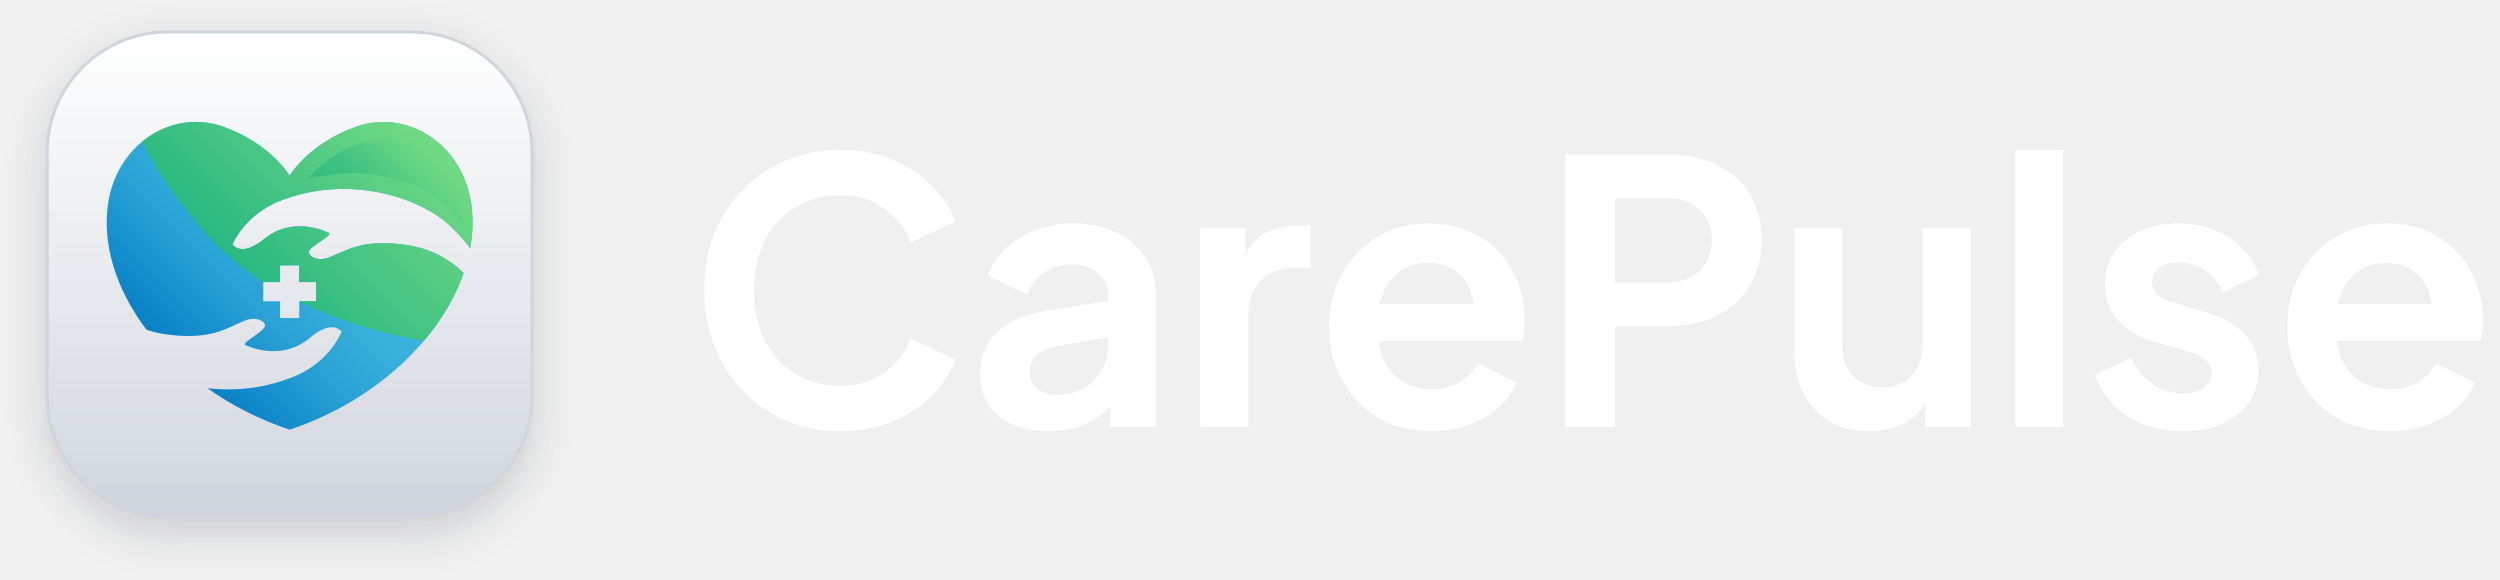
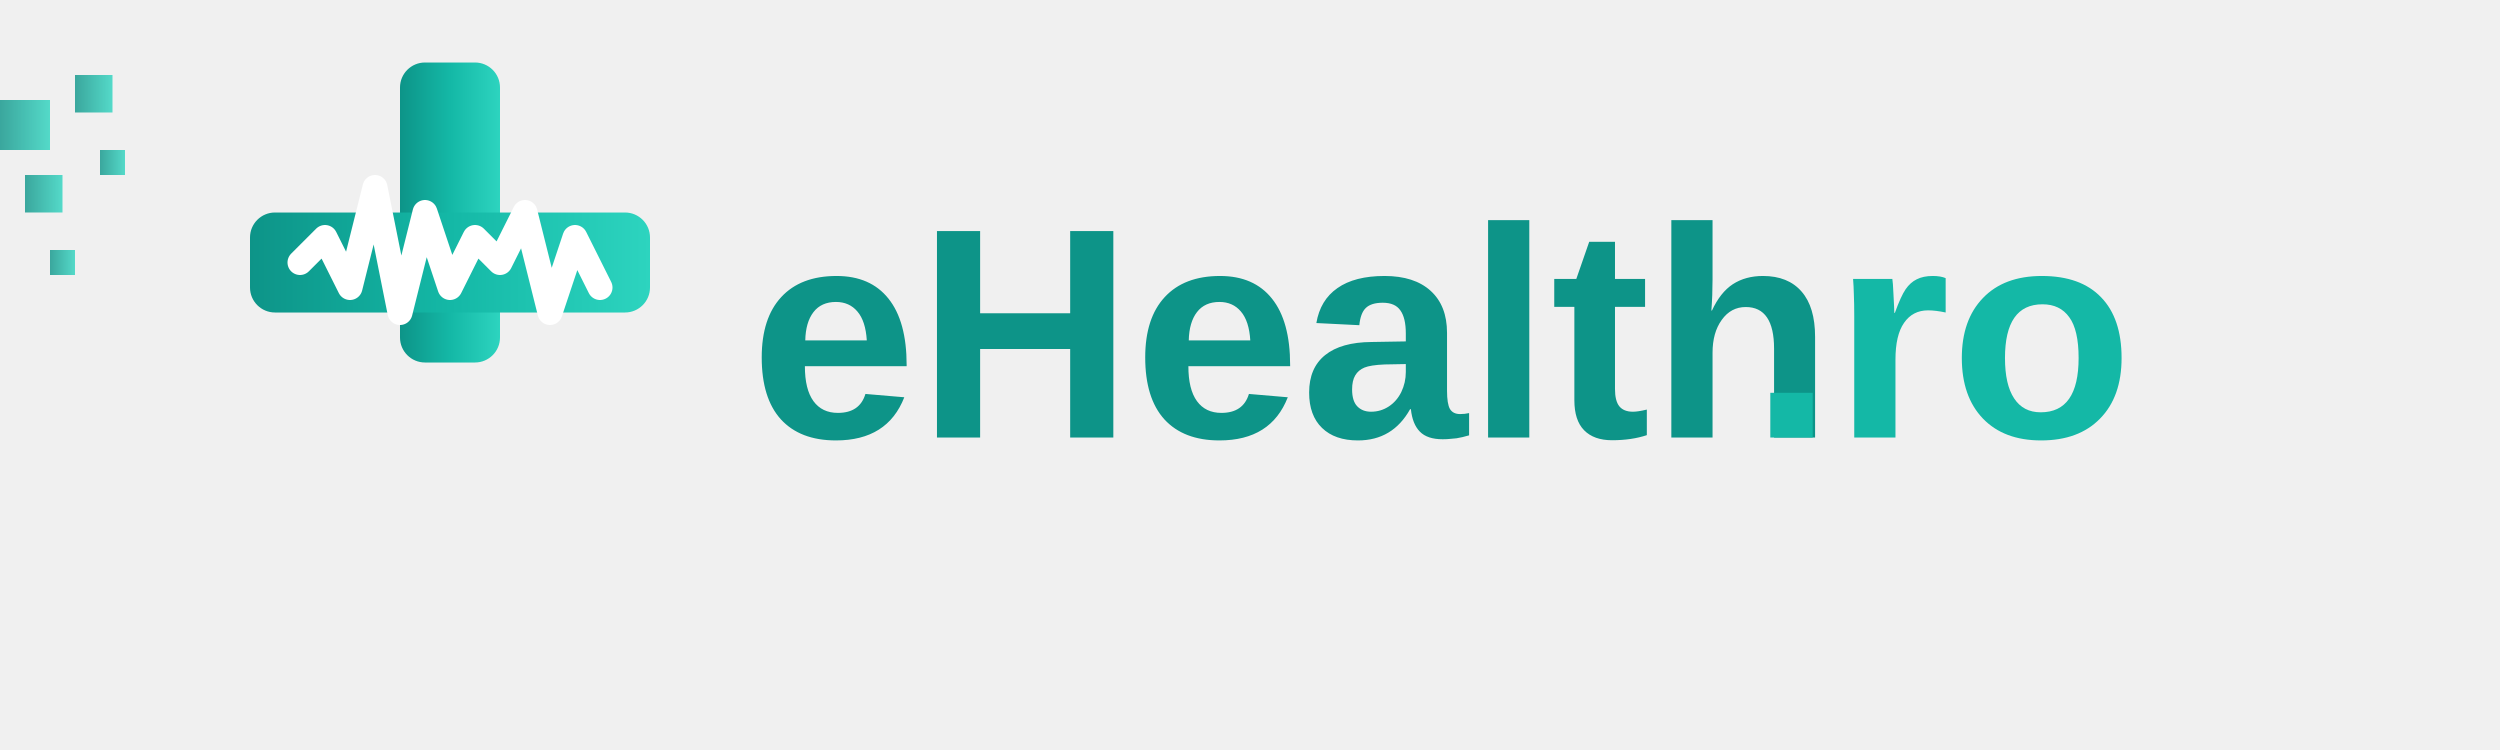
- <svg xmlns="http://www.w3.org/2000/svg" width="164" height="38" viewBox="0 0 164 38" fill="none">
-   <g filter="url(#filter0_dd_4155_249)">
-     <rect x="3.1" y="2.1" width="31.8" height="31.8" rx="7.9" fill="white" />
-     <rect x="3.1" y="2.1" width="31.8" height="31.8" rx="7.9" fill="url(#paint0_linear_4155_249)" />
-     <rect x="3.1" y="2.1" width="31.8" height="31.8" rx="7.9" stroke="#D0D5DD" stroke-width="0.2" />
-     <path d="M18.355 13.183C22.71 11.45 27.474 12.818 29.637 14.913C30.106 15.367 30.504 15.828 30.845 16.285C31.039 15.211 31.055 14.14 30.868 13.105C30.185 9.326 26.619 7.186 23.423 8.291C20.241 9.392 19 11.532 19 11.532C19 11.532 17.759 9.392 14.578 8.291C11.381 7.186 7.816 9.327 7.133 13.105C6.628 15.894 7.584 18.939 9.61 21.63C10.037 21.773 10.485 21.881 10.959 21.943C13.798 22.316 14.818 21.557 16.018 21.049C16.814 20.711 17.413 21.094 17.384 21.363C17.339 21.779 15.769 22.489 16.106 22.639C17.435 23.228 19.072 23.233 20.305 22.18C21.838 20.871 22.411 21.766 22.411 21.766C22.411 21.766 21.65 23.708 19.358 24.672C17.446 25.476 15.442 25.674 13.611 25.468C15.19 26.585 17.003 27.52 19 28.188C24.71 26.278 28.928 22.187 30.415 17.91C29.407 16.916 28.172 16.299 26.699 16.076C23.867 15.647 22.832 16.386 21.623 16.871C20.82 17.193 20.229 16.798 20.263 16.53C20.316 16.115 21.9 15.435 21.566 15.279C20.249 14.663 18.613 14.626 17.358 15.655C15.8 16.933 15.245 16.027 15.245 16.027C15.245 16.027 16.044 14.101 18.355 13.183ZM17.271 18.505H18.371V17.405H19.63V18.505H20.73V19.764H19.63V20.864H18.371V19.764H17.271V18.505Z" fill="url(#paint1_linear_4155_249)" />
-     <path d="M17.271 18.505H18.371V17.405H19.63V18.505H20.73V19.764H19.638C21.26 20.583 24.238 21.803 27.818 22.345C28.996 20.952 29.881 19.443 30.414 17.91C29.407 16.916 28.171 16.3 26.699 16.076C23.867 15.647 22.832 16.386 21.623 16.871C20.82 17.193 20.228 16.798 20.263 16.53C20.316 16.115 21.9 15.435 21.566 15.279C20.249 14.663 18.612 14.626 17.358 15.655C15.8 16.933 15.244 16.027 15.244 16.027C15.244 16.027 16.044 14.101 18.354 13.182C22.71 11.45 27.474 12.818 29.637 14.913C30.106 15.367 30.504 15.827 30.845 16.285C31.039 15.21 31.055 14.14 30.868 13.105C30.184 9.326 26.619 7.185 23.423 8.291C20.241 9.392 19 11.532 19 11.532C19 11.532 17.759 9.392 14.577 8.291C12.752 7.659 10.807 8.088 9.346 9.275C10.032 10.744 10.836 12.117 13.125 14.877C14.987 17.122 17.271 18.505 17.271 18.505Z" fill="url(#paint2_linear_4155_249)" />
-     <path opacity="0.31" d="M27.277 9.649C24.271 8.139 21.169 10.489 20.185 11.73C21.882 11.372 23.367 11.189 25.246 11.584C28.025 12.168 29.065 13.171 30.306 14.654C30.087 11.907 28.352 10.19 27.277 9.649Z" fill="url(#paint3_linear_4155_249)" />
+ <svg xmlns="http://www.w3.org/2000/svg" width="200" height="60" viewBox="0 0 200 60" fill="none">
+   <g opacity="0.8">
+     <rect x="0" y="8" width="4" height="4" fill="url(#pixelGradient)" />
+     <rect x="6" y="6" width="3" height="3" fill="url(#pixelGradient)" />
+     <rect x="2" y="14" width="3" height="3" fill="url(#pixelGradient)" />
+     <rect x="8" y="12" width="2" height="2" fill="url(#pixelGradient)" />
+     <rect x="4" y="20" width="2" height="2" fill="url(#pixelGradient)" />
  </g>
-   <path d="M55.128 28.288C53.848 28.288 52.664 28.056 51.576 27.592C50.504 27.128 49.56 26.48 48.744 25.648C47.944 24.816 47.32 23.84 46.872 22.72C46.424 21.6 46.2 20.376 46.2 19.048C46.2 17.72 46.416 16.496 46.848 15.376C47.296 14.24 47.92 13.264 48.72 12.448C49.536 11.616 50.488 10.976 51.576 10.528C52.664 10.064 53.848 9.832 55.128 9.832C56.408 9.832 57.552 10.048 58.56 10.48C59.584 10.912 60.448 11.488 61.152 12.208C61.856 12.912 62.36 13.688 62.664 14.536L59.736 15.904C59.4 15.008 58.832 14.272 58.032 13.696C57.232 13.104 56.264 12.808 55.128 12.808C54.008 12.808 53.016 13.072 52.152 13.6C51.304 14.128 50.64 14.856 50.16 15.784C49.696 16.712 49.464 17.8 49.464 19.048C49.464 20.296 49.696 21.392 50.16 22.336C50.64 23.264 51.304 23.992 52.152 24.52C53.016 25.048 54.008 25.312 55.128 25.312C56.264 25.312 57.232 25.024 58.032 24.448C58.832 23.856 59.4 23.112 59.736 22.216L62.664 23.584C62.36 24.432 61.856 25.216 61.152 25.936C60.448 26.64 59.584 27.208 58.56 27.64C57.552 28.072 56.408 28.288 55.128 28.288ZM68.776 28.288C67.864 28.288 67.072 28.136 66.4 27.832C65.728 27.528 65.208 27.096 64.84 26.536C64.472 25.96 64.288 25.296 64.288 24.544C64.288 23.824 64.448 23.184 64.768 22.624C65.088 22.048 65.584 21.568 66.256 21.184C66.928 20.8 67.776 20.528 68.8 20.368L73.072 19.672V22.072L69.4 22.696C68.776 22.808 68.312 23.008 68.008 23.296C67.704 23.584 67.552 23.96 67.552 24.424C67.552 24.872 67.72 25.232 68.056 25.504C68.408 25.76 68.84 25.888 69.352 25.888C70.008 25.888 70.584 25.752 71.08 25.48C71.592 25.192 71.984 24.8 72.256 24.304C72.544 23.808 72.688 23.264 72.688 22.672V19.312C72.688 18.752 72.464 18.288 72.016 17.92C71.584 17.536 71.008 17.344 70.288 17.344C69.616 17.344 69.016 17.528 68.488 17.896C67.976 18.248 67.6 18.72 67.36 19.312L64.792 18.064C65.048 17.376 65.448 16.784 65.992 16.288C66.552 15.776 67.208 15.376 67.96 15.088C68.712 14.8 69.528 14.656 70.408 14.656C71.48 14.656 72.424 14.856 73.24 15.256C74.056 15.64 74.688 16.184 75.136 16.888C75.6 17.576 75.832 18.384 75.832 19.312V28H72.856V25.768L73.528 25.72C73.192 26.28 72.792 26.752 72.328 27.136C71.864 27.504 71.336 27.792 70.744 28C70.152 28.192 69.496 28.288 68.776 28.288ZM78.737 28V14.944H81.689V17.848L81.449 17.416C81.753 16.44 82.225 15.76 82.865 15.376C83.521 14.992 84.305 14.8 85.217 14.8H85.985V17.584H84.857C83.961 17.584 83.241 17.864 82.697 18.424C82.153 18.968 81.881 19.736 81.881 20.728V28H78.737ZM93.906 28.288C92.562 28.288 91.386 27.984 90.378 27.376C89.37 26.768 88.586 25.944 88.026 24.904C87.466 23.864 87.186 22.712 87.186 21.448C87.186 20.136 87.466 18.976 88.026 17.968C88.602 16.944 89.378 16.136 90.354 15.544C91.346 14.952 92.45 14.656 93.666 14.656C94.69 14.656 95.586 14.824 96.354 15.16C97.138 15.496 97.802 15.96 98.346 16.552C98.89 17.144 99.306 17.824 99.594 18.592C99.882 19.344 100.026 20.16 100.026 21.04C100.026 21.264 100.01 21.496 99.978 21.736C99.962 21.976 99.922 22.184 99.858 22.36H89.778V19.96H98.082L96.594 21.088C96.738 20.352 96.698 19.696 96.474 19.12C96.266 18.544 95.914 18.088 95.418 17.752C94.938 17.416 94.354 17.248 93.666 17.248C93.01 17.248 92.426 17.416 91.914 17.752C91.402 18.072 91.01 18.552 90.738 19.192C90.482 19.816 90.386 20.576 90.45 21.472C90.386 22.272 90.49 22.984 90.762 23.608C91.05 24.216 91.466 24.688 92.01 25.024C92.57 25.36 93.21 25.528 93.93 25.528C94.65 25.528 95.258 25.376 95.754 25.072C96.266 24.768 96.666 24.36 96.954 23.848L99.498 25.096C99.242 25.72 98.842 26.272 98.298 26.752C97.754 27.232 97.106 27.608 96.354 27.88C95.618 28.152 94.802 28.288 93.906 28.288ZM102.673 28V10.12H109.345C110.561 10.12 111.633 10.344 112.561 10.792C113.505 11.224 114.241 11.864 114.769 12.712C115.297 13.544 115.561 14.56 115.561 15.76C115.561 16.944 115.289 17.96 114.745 18.808C114.217 19.64 113.489 20.28 112.561 20.728C111.633 21.176 110.561 21.4 109.345 21.4H105.937V28H102.673ZM105.937 18.52H109.393C109.985 18.52 110.497 18.408 110.929 18.184C111.361 17.944 111.697 17.616 111.937 17.2C112.177 16.784 112.297 16.304 112.297 15.76C112.297 15.2 112.177 14.72 111.937 14.32C111.697 13.904 111.361 13.584 110.929 13.36C110.497 13.12 109.985 13 109.393 13H105.937V18.52ZM122.628 28.288C121.62 28.288 120.74 28.064 119.988 27.616C119.252 27.168 118.684 26.544 118.284 25.744C117.9 24.944 117.708 24.008 117.708 22.936V14.944H120.852V22.672C120.852 23.216 120.956 23.696 121.164 24.112C121.388 24.512 121.7 24.832 122.1 25.072C122.516 25.296 122.98 25.408 123.492 25.408C124.004 25.408 124.46 25.296 124.86 25.072C125.26 24.832 125.572 24.504 125.796 24.088C126.02 23.672 126.132 23.176 126.132 22.6V14.944H129.276V28H126.3V25.432L126.564 25.888C126.26 26.688 125.756 27.288 125.052 27.688C124.364 28.088 123.556 28.288 122.628 28.288ZM132.198 28V9.832H135.342V28H132.198ZM143.213 28.288C141.821 28.288 140.605 27.96 139.565 27.304C138.541 26.632 137.837 25.728 137.453 24.592L139.805 23.464C140.141 24.2 140.605 24.776 141.197 25.192C141.805 25.608 142.477 25.816 143.213 25.816C143.789 25.816 144.245 25.688 144.581 25.432C144.917 25.176 145.085 24.84 145.085 24.424C145.085 24.168 145.013 23.96 144.869 23.8C144.741 23.624 144.557 23.48 144.317 23.368C144.093 23.24 143.845 23.136 143.573 23.056L141.437 22.456C140.333 22.136 139.493 21.648 138.917 20.992C138.357 20.336 138.077 19.56 138.077 18.664C138.077 17.864 138.277 17.168 138.677 16.576C139.093 15.968 139.661 15.496 140.381 15.16C141.117 14.824 141.957 14.656 142.901 14.656C144.133 14.656 145.221 14.952 146.165 15.544C147.109 16.136 147.781 16.968 148.181 18.04L145.781 19.168C145.557 18.576 145.181 18.104 144.653 17.752C144.125 17.4 143.533 17.224 142.877 17.224C142.349 17.224 141.933 17.344 141.629 17.584C141.325 17.824 141.173 18.136 141.173 18.52C141.173 18.76 141.237 18.968 141.365 19.144C141.493 19.32 141.669 19.464 141.893 19.576C142.133 19.688 142.405 19.792 142.709 19.888L144.797 20.512C145.869 20.832 146.693 21.312 147.269 21.952C147.861 22.592 148.157 23.376 148.157 24.304C148.157 25.088 147.949 25.784 147.533 26.392C147.117 26.984 146.541 27.448 145.805 27.784C145.069 28.12 144.205 28.288 143.213 28.288ZM156.765 28.288C155.421 28.288 154.245 27.984 153.237 27.376C152.229 26.768 151.445 25.944 150.885 24.904C150.325 23.864 150.045 22.712 150.045 21.448C150.045 20.136 150.325 18.976 150.885 17.968C151.461 16.944 152.237 16.136 153.213 15.544C154.205 14.952 155.309 14.656 156.525 14.656C157.549 14.656 158.445 14.824 159.213 15.16C159.997 15.496 160.661 15.96 161.205 16.552C161.749 17.144 162.165 17.824 162.453 18.592C162.741 19.344 162.885 20.16 162.885 21.04C162.885 21.264 162.869 21.496 162.837 21.736C162.821 21.976 162.781 22.184 162.717 22.36H152.637V19.96H160.941L159.453 21.088C159.597 20.352 159.557 19.696 159.333 19.12C159.125 18.544 158.773 18.088 158.277 17.752C157.797 17.416 157.213 17.248 156.525 17.248C155.869 17.248 155.285 17.416 154.773 17.752C154.261 18.072 153.869 18.552 153.597 19.192C153.341 19.816 153.245 20.576 153.309 21.472C153.245 22.272 153.349 22.984 153.621 23.608C153.909 24.216 154.325 24.688 154.869 25.024C155.429 25.36 156.069 25.528 156.789 25.528C157.509 25.528 158.117 25.376 158.613 25.072C159.125 24.768 159.525 24.36 159.813 23.848L162.357 25.096C162.101 25.72 161.701 26.272 161.157 26.752C160.613 27.232 159.965 27.608 159.213 27.88C158.477 28.152 157.661 28.288 156.765 28.288Z" fill="white" />
+   <g transform="translate(20, 5)">
+     <rect x="12" y="0" width="8" height="24" rx="2" fill="url(#crossGradient)" />
+     <rect x="0" y="12" width="32" height="8" rx="2" fill="url(#crossGradient)" />
+     <path d="M 4 16 L 6 14 L 8 18 L 10 10 L 12 20 L 14 12 L 16 18 L 18 14 L 20 16 L 22 12 L 24 20 L 26 14 L 28 18" stroke="white" stroke-width="2" fill="none" stroke-linecap="round" stroke-linejoin="round" />
+   </g>
+   <text x="60" y="35" font-family="Arial, sans-serif" font-size="24" font-weight="bold" fill="#0D9488">eHealth</text>
+   <text x="140" y="35" font-family="Arial, sans-serif" font-size="24" font-weight="bold" fill="#14B8A6">.ro</text>
  <defs>
-     <filter id="filter0_dd_4155_249" x="0" y="0" width="38" height="38" filterUnits="userSpaceOnUse" color-interpolation-filters="sRGB">
-       <feFlood flood-opacity="0" result="BackgroundImageFix" />
-       <feColorMatrix in="SourceAlpha" type="matrix" values="0 0 0 0 0 0 0 0 0 0 0 0 0 0 0 0 0 0 127 0" result="hardAlpha" />
-       <feOffset dy="1" />
-       <feGaussianBlur stdDeviation="1" />
-       <feColorMatrix type="matrix" values="0 0 0 0 0.063 0 0 0 0 0.094 0 0 0 0 0.157 0 0 0 0.06 0" />
-       <feBlend mode="normal" in2="BackgroundImageFix" result="effect1_dropShadow_4155_249" />
-       <feColorMatrix in="SourceAlpha" type="matrix" values="0 0 0 0 0 0 0 0 0 0 0 0 0 0 0 0 0 0 127 0" result="hardAlpha" />
-       <feOffset dy="1" />
-       <feGaussianBlur stdDeviation="1.5" />
-       <feColorMatrix type="matrix" values="0 0 0 0 0.063 0 0 0 0 0.094 0 0 0 0 0.157 0 0 0 0.1 0" />
-       <feBlend mode="normal" in2="effect1_dropShadow_4155_249" result="effect2_dropShadow_4155_249" />
-       <feBlend mode="normal" in="SourceGraphic" in2="effect2_dropShadow_4155_249" result="shape" />
-     </filter>
-     <linearGradient id="paint0_linear_4155_249" x1="19" y1="2" x2="19" y2="34" gradientUnits="userSpaceOnUse">
-       <stop stop-color="white" />
-       <stop offset="1" stop-color="#D0D5DD" />
+     <linearGradient id="crossGradient" x1="0%" y1="0%" x2="100%" y2="0%">
+       <stop offset="0%" style="stop-color:#0D9488;stop-opacity:1" />
+       <stop offset="50%" style="stop-color:#14B8A6;stop-opacity:1" />
+       <stop offset="100%" style="stop-color:#2DD4BF;stop-opacity:1" />
    </linearGradient>
-     <linearGradient id="paint1_linear_4155_249" x1="10.199" y1="24.214" x2="27.835" y2="6.578" gradientUnits="userSpaceOnUse">
-       <stop stop-color="#0076C1" />
-       <stop offset="0.074" stop-color="#0B82C6" />
-       <stop offset="0.277" stop-color="#269ED3" />
-       <stop offset="0.455" stop-color="#36AFDA" />
-       <stop offset="0.587" stop-color="#3CB5DD" />
-     </linearGradient>
-     <linearGradient id="paint2_linear_4155_249" x1="10.139" y1="24.254" x2="27.827" y2="6.565" gradientUnits="userSpaceOnUse">
-       <stop stop-color="#00A482" />
-       <stop offset="1" stop-color="#79DD83" />
-     </linearGradient>
-     <linearGradient id="paint3_linear_4155_249" x1="24.861" y1="13.507" x2="28.529" y2="10.113" gradientUnits="userSpaceOnUse">
-       <stop stop-color="#00A482" />
-       <stop offset="1" stop-color="#79DD83" />
+     <linearGradient id="pixelGradient" x1="0%" y1="0%" x2="100%" y2="0%">
+       <stop offset="0%" style="stop-color:#0D9488;stop-opacity:1" />
+       <stop offset="100%" style="stop-color:#2DD4BF;stop-opacity:1" />
    </linearGradient>
  </defs>
</svg>
